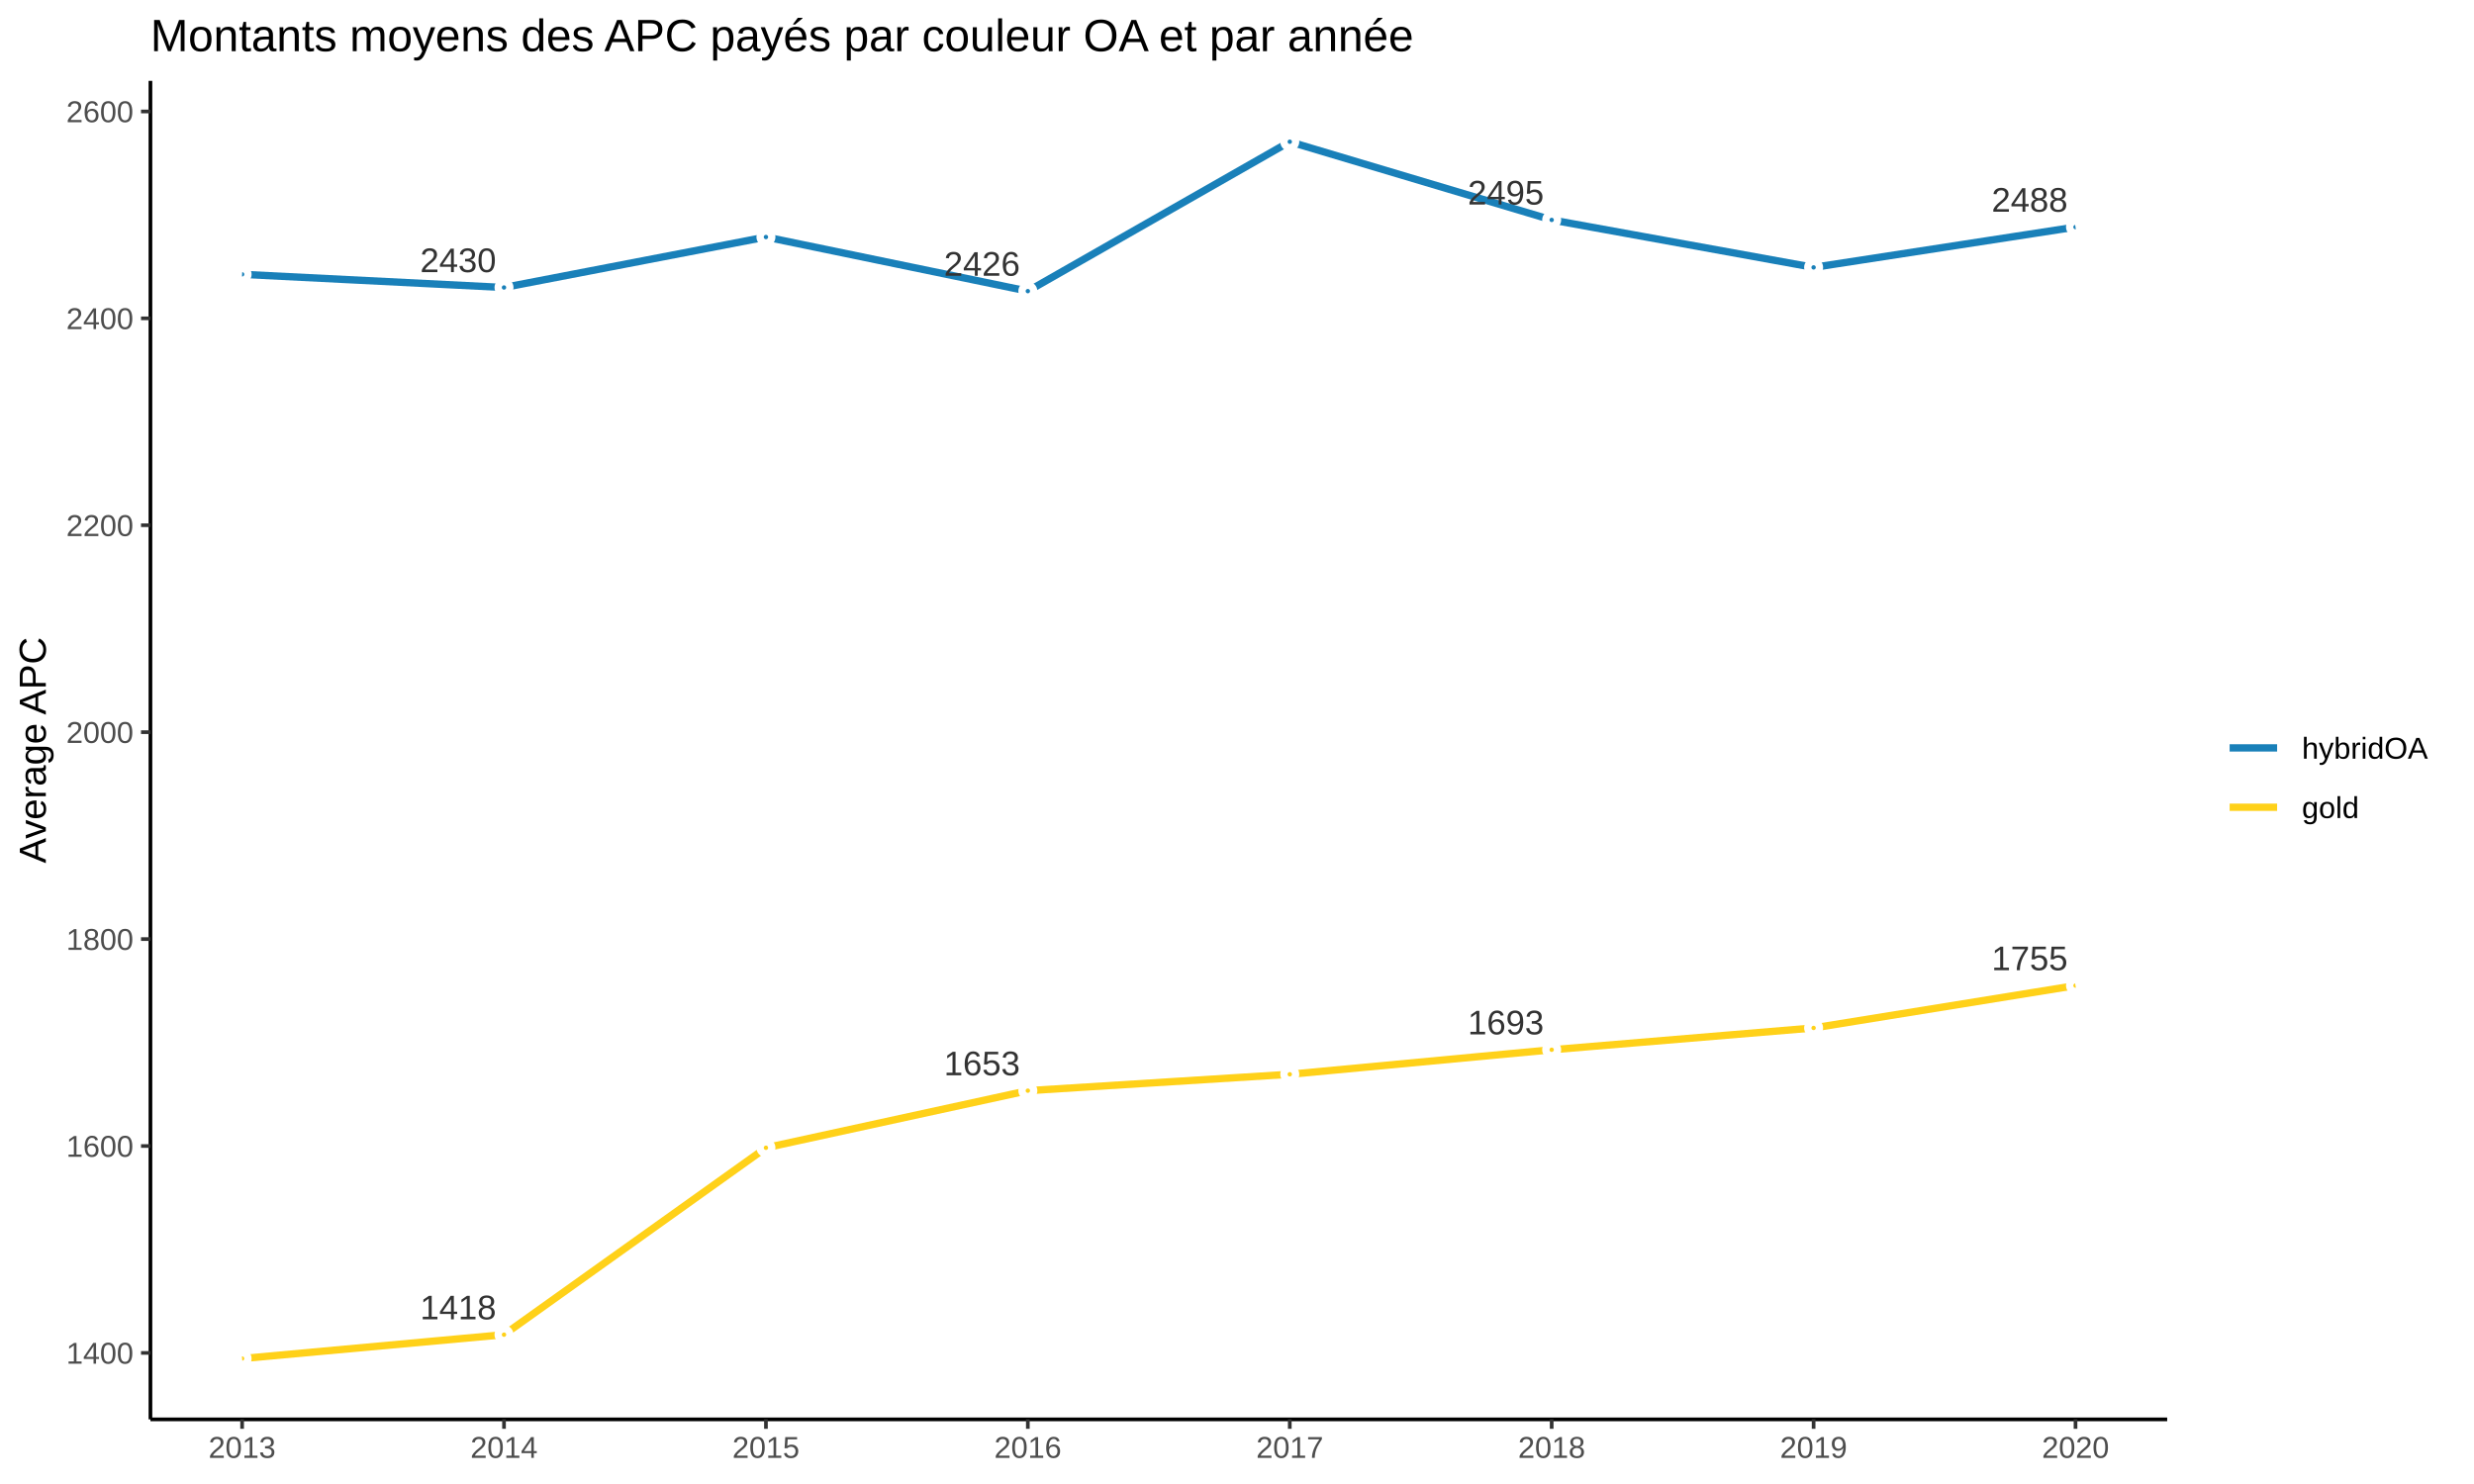
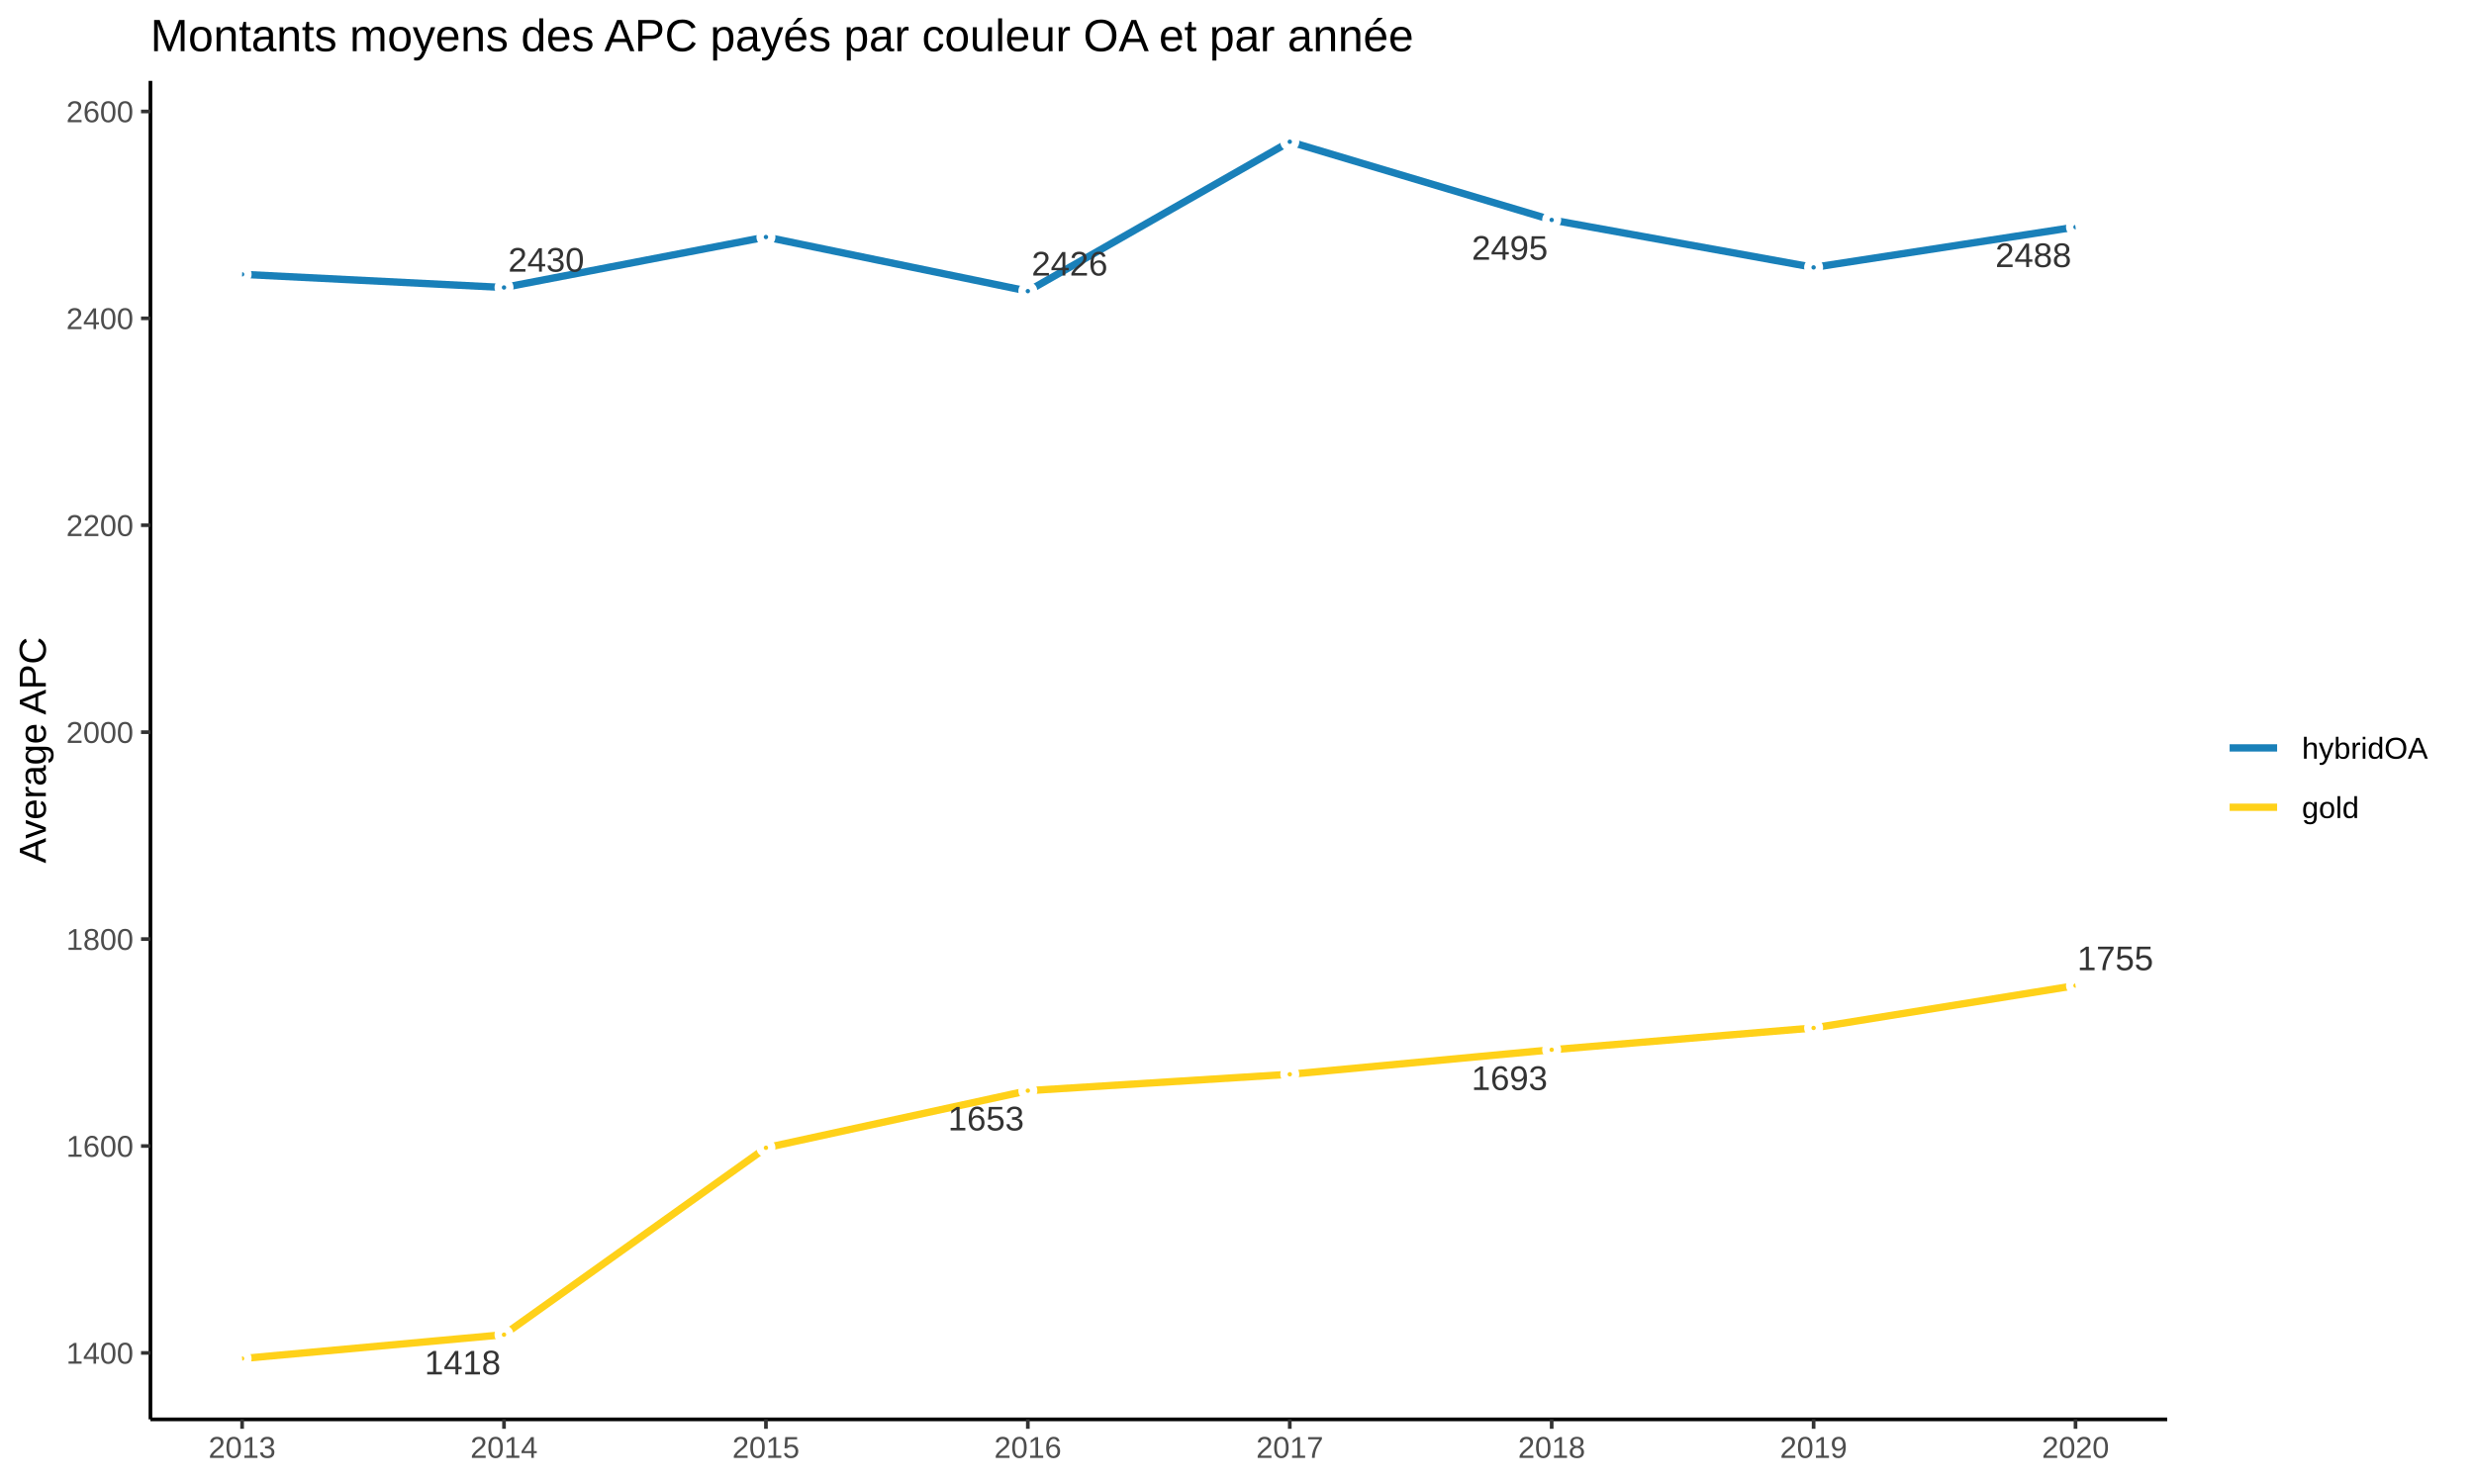
<svg xmlns="http://www.w3.org/2000/svg" class="svglite" width="720.00pt" height="432.00pt" viewBox="0 0 720.00 432.00">
  <defs>
    <style type="text/css">
    .svglite line, .svglite polyline, .svglite polygon, .svglite path, .svglite rect, .svglite circle {
      fill: none;
      stroke: #000000;
      stroke-linecap: round;
      stroke-linejoin: round;
      stroke-miterlimit: 10.00;
    }
    .svglite text {
      white-space: pre;
    }
  </style>
  </defs>
  <rect width="100%" height="100%" style="stroke: none; fill: #FFFFFF;" />
  <defs>
    <clipPath id="cpMC4wMHw3MjAuMDB8MC4wMHw0MzIuMDA=">
      <rect x="0.00" y="0.00" width="720.00" height="432.00" />
    </clipPath>
  </defs>
  <g clip-path="url(#cpMC4wMHw3MjAuMDB8MC4wMHw0MzIuMDA=)">
    <rect x="0" y="0" width="720.00" height="432.00" style="stroke-width: 1.07; stroke: #FFFFFF; fill: #FFFFFF;" />
  </g>
  <defs>
    <clipPath id="cpNDMuNzh8NjMwLjcxfDIzLjU0fDQxMy4xOQ==">
      <rect x="43.78" y="23.54" width="586.93" height="389.64" />
    </clipPath>
  </defs>
  <g clip-path="url(#cpNDMuNzh8NjMwLjcxfDIzLjU0fDQxMy4xOQ==)">
    <rect x="43.78" y="23.54" width="586.93" height="389.64" style="stroke-width: 1.07; stroke: none; fill: #FFFFFF;" />
    <polyline points="70.46,395.48 146.68,388.53 222.91,334.12 299.13,317.50 375.36,312.73 451.58,305.59 527.81,299.24 604.03,286.91 " style="stroke-width: 2.13; stroke: #FFCC00; stroke-opacity: 0.90; stroke-linecap: butt;" />
    <polyline points="70.46,79.86 146.68,83.69 222.91,69.00 299.13,84.75 375.36,41.26 451.58,64.02 527.81,77.84 604.03,66.10 " style="stroke-width: 2.13; stroke: #0072B2; stroke-opacity: 0.90; stroke-linecap: butt;" />
    <circle cx="70.46" cy="395.48" r="1.70" style="stroke-width: 2.13; stroke: #FFFFFF;" />
    <circle cx="70.46" cy="79.86" r="1.70" style="stroke-width: 2.13; stroke: #FFFFFF;" />
    <circle cx="146.68" cy="388.53" r="1.70" style="stroke-width: 2.13; stroke: #FFFFFF;" />
    <circle cx="146.68" cy="83.69" r="1.70" style="stroke-width: 2.13; stroke: #FFFFFF;" />
    <circle cx="222.91" cy="334.12" r="1.70" style="stroke-width: 2.13; stroke: #FFFFFF;" />
    <circle cx="222.91" cy="69.00" r="1.70" style="stroke-width: 2.13; stroke: #FFFFFF;" />
    <circle cx="299.13" cy="317.50" r="1.70" style="stroke-width: 2.13; stroke: #FFFFFF;" />
    <circle cx="299.13" cy="84.75" r="1.70" style="stroke-width: 2.13; stroke: #FFFFFF;" />
    <circle cx="375.36" cy="312.73" r="1.70" style="stroke-width: 2.13; stroke: #FFFFFF;" />
    <circle cx="375.36" cy="41.26" r="1.70" style="stroke-width: 2.13; stroke: #FFFFFF;" />
    <circle cx="451.58" cy="305.59" r="1.70" style="stroke-width: 2.13; stroke: #FFFFFF;" />
    <circle cx="451.58" cy="64.02" r="1.70" style="stroke-width: 2.13; stroke: #FFFFFF;" />
    <circle cx="527.81" cy="299.24" r="1.70" style="stroke-width: 2.13; stroke: #FFFFFF;" />
    <circle cx="527.81" cy="77.84" r="1.70" style="stroke-width: 2.13; stroke: #FFFFFF;" />
    <circle cx="604.03" cy="286.91" r="1.70" style="stroke-width: 2.13; stroke: #FFFFFF;" />
    <circle cx="604.03" cy="66.10" r="1.70" style="stroke-width: 2.13; stroke: #FFFFFF;" />
-     <text x="122.26" y="384.06" style="font-size: 9.96px;fill: #333333; font-family: &quot;Arial&quot;;" textLength="22.78px" lengthAdjust="spacingAndGlyphs">1418</text>
-     <text x="122.26" y="79.22" style="font-size: 9.96px;fill: #333333; font-family: &quot;Arial&quot;;" textLength="22.78px" lengthAdjust="spacingAndGlyphs">2430</text>
-     <text x="274.71" y="313.02" style="font-size: 9.96px;fill: #333333; font-family: &quot;Arial&quot;;" textLength="22.78px" lengthAdjust="spacingAndGlyphs">1653</text>
-     <text x="274.71" y="80.27" style="font-size: 9.96px;fill: #333333; font-family: &quot;Arial&quot;;" textLength="22.78px" lengthAdjust="spacingAndGlyphs">2426</text>
-     <text x="427.16" y="301.11" style="font-size: 9.96px;fill: #333333; font-family: &quot;Arial&quot;;" textLength="22.78px" lengthAdjust="spacingAndGlyphs">1693</text>
-     <text x="427.16" y="59.54" style="font-size: 9.96px;fill: #333333; font-family: &quot;Arial&quot;;" textLength="22.78px" lengthAdjust="spacingAndGlyphs">2495</text>
-     <text x="579.61" y="282.43" style="font-size: 9.96px;fill: #333333; font-family: &quot;Arial&quot;;" textLength="22.78px" lengthAdjust="spacingAndGlyphs">1755</text>
-     <text x="579.61" y="61.63" style="font-size: 9.96px;fill: #333333; font-family: &quot;Arial&quot;;" textLength="22.78px" lengthAdjust="spacingAndGlyphs">2488</text>
+     <text x="134.64" y="400.11" text-anchor="middle" style="font-size: 9.96px;fill: #333333; font-family: &quot;Arial&quot;;" textLength="22.78px" lengthAdjust="spacingAndGlyphs">1418</text>
+     <text x="158.96" y="79.09" text-anchor="middle" style="font-size: 9.96px;fill: #333333; font-family: &quot;Arial&quot;;" textLength="22.78px" lengthAdjust="spacingAndGlyphs">2430</text>
+     <text x="286.97" y="329.07" text-anchor="middle" style="font-size: 9.96px;fill: #333333; font-family: &quot;Arial&quot;;" textLength="22.78px" lengthAdjust="spacingAndGlyphs">1653</text>
+     <text x="311.30" y="80.21" text-anchor="middle" style="font-size: 9.96px;fill: #333333; font-family: &quot;Arial&quot;;" textLength="22.78px" lengthAdjust="spacingAndGlyphs">2426</text>
+     <text x="439.31" y="317.31" text-anchor="middle" style="font-size: 9.96px;fill: #333333; font-family: &quot;Arial&quot;;" textLength="22.78px" lengthAdjust="spacingAndGlyphs">1693</text>
+     <text x="439.39" y="75.62" text-anchor="middle" style="font-size: 9.96px;fill: #333333; font-family: &quot;Arial&quot;;" textLength="22.78px" lengthAdjust="spacingAndGlyphs">2495</text>
+     <text x="615.61" y="282.43" text-anchor="middle" style="font-size: 9.96px;fill: #333333; font-family: &quot;Arial&quot;;" textLength="22.78px" lengthAdjust="spacingAndGlyphs">1755</text>
+     <text x="591.76" y="77.75" text-anchor="middle" style="font-size: 9.96px;fill: #333333; font-family: &quot;Arial&quot;;" textLength="22.78px" lengthAdjust="spacingAndGlyphs">2488</text>
  </g>
  <g clip-path="url(#cpMC4wMHw3MjAuMDB8MC4wMHw0MzIuMDA=)">
    <polyline points="43.78,413.19 43.78,23.54 " style="stroke-width: 1.07; stroke-linecap: butt;" />
    <text x="38.85" y="396.98" text-anchor="end" style="font-size: 8.80px;fill: #4D4D4D; font-family: &quot;Arial&quot;;" textLength="20.13px" lengthAdjust="spacingAndGlyphs">1400</text>
    <text x="38.85" y="336.75" text-anchor="end" style="font-size: 8.80px;fill: #4D4D4D; font-family: &quot;Arial&quot;;" textLength="20.13px" lengthAdjust="spacingAndGlyphs">1600</text>
    <text x="38.85" y="276.52" text-anchor="end" style="font-size: 8.80px;fill: #4D4D4D; font-family: &quot;Arial&quot;;" textLength="20.13px" lengthAdjust="spacingAndGlyphs">1800</text>
    <text x="38.85" y="216.28" text-anchor="end" style="font-size: 8.80px;fill: #4D4D4D; font-family: &quot;Arial&quot;;" textLength="20.13px" lengthAdjust="spacingAndGlyphs">2000</text>
    <text x="38.85" y="156.05" text-anchor="end" style="font-size: 8.80px;fill: #4D4D4D; font-family: &quot;Arial&quot;;" textLength="20.13px" lengthAdjust="spacingAndGlyphs">2200</text>
    <text x="38.85" y="95.81" text-anchor="end" style="font-size: 8.80px;fill: #4D4D4D; font-family: &quot;Arial&quot;;" textLength="20.13px" lengthAdjust="spacingAndGlyphs">2400</text>
    <text x="38.85" y="35.58" text-anchor="end" style="font-size: 8.80px;fill: #4D4D4D; font-family: &quot;Arial&quot;;" textLength="20.13px" lengthAdjust="spacingAndGlyphs">2600</text>
    <polyline points="41.04,393.84 43.78,393.84 " style="stroke-width: 1.07; stroke: #333333; stroke-linecap: butt;" />
    <polyline points="41.04,333.61 43.78,333.61 " style="stroke-width: 1.07; stroke: #333333; stroke-linecap: butt;" />
    <polyline points="41.04,273.37 43.78,273.37 " style="stroke-width: 1.07; stroke: #333333; stroke-linecap: butt;" />
    <polyline points="41.04,213.14 43.78,213.14 " style="stroke-width: 1.07; stroke: #333333; stroke-linecap: butt;" />
    <polyline points="41.04,152.90 43.78,152.90 " style="stroke-width: 1.07; stroke: #333333; stroke-linecap: butt;" />
    <polyline points="41.04,92.67 43.78,92.67 " style="stroke-width: 1.07; stroke: #333333; stroke-linecap: butt;" />
    <polyline points="41.04,32.44 43.78,32.44 " style="stroke-width: 1.07; stroke: #333333; stroke-linecap: butt;" />
    <polyline points="43.78,413.19 630.71,413.19 " style="stroke-width: 1.07; stroke-linecap: butt;" />
    <polyline points="70.46,415.93 70.46,413.19 " style="stroke-width: 1.07; stroke: #333333; stroke-linecap: butt;" />
    <polyline points="146.68,415.93 146.68,413.19 " style="stroke-width: 1.07; stroke: #333333; stroke-linecap: butt;" />
    <polyline points="222.91,415.93 222.91,413.19 " style="stroke-width: 1.07; stroke: #333333; stroke-linecap: butt;" />
    <polyline points="299.13,415.93 299.13,413.19 " style="stroke-width: 1.07; stroke: #333333; stroke-linecap: butt;" />
    <polyline points="375.36,415.93 375.36,413.19 " style="stroke-width: 1.07; stroke: #333333; stroke-linecap: butt;" />
    <polyline points="451.58,415.93 451.58,413.19 " style="stroke-width: 1.07; stroke: #333333; stroke-linecap: butt;" />
    <polyline points="527.81,415.93 527.81,413.19 " style="stroke-width: 1.07; stroke: #333333; stroke-linecap: butt;" />
    <polyline points="604.03,415.93 604.03,413.19 " style="stroke-width: 1.07; stroke: #333333; stroke-linecap: butt;" />
    <text x="70.46" y="424.40" text-anchor="middle" style="font-size: 8.80px;fill: #4D4D4D; font-family: &quot;Arial&quot;;" textLength="20.13px" lengthAdjust="spacingAndGlyphs">2013</text>
    <text x="146.68" y="424.40" text-anchor="middle" style="font-size: 8.80px;fill: #4D4D4D; font-family: &quot;Arial&quot;;" textLength="20.13px" lengthAdjust="spacingAndGlyphs">2014</text>
    <text x="222.91" y="424.40" text-anchor="middle" style="font-size: 8.80px;fill: #4D4D4D; font-family: &quot;Arial&quot;;" textLength="20.13px" lengthAdjust="spacingAndGlyphs">2015</text>
    <text x="299.13" y="424.40" text-anchor="middle" style="font-size: 8.80px;fill: #4D4D4D; font-family: &quot;Arial&quot;;" textLength="20.13px" lengthAdjust="spacingAndGlyphs">2016</text>
    <text x="375.36" y="424.40" text-anchor="middle" style="font-size: 8.80px;fill: #4D4D4D; font-family: &quot;Arial&quot;;" textLength="20.13px" lengthAdjust="spacingAndGlyphs">2017</text>
    <text x="451.58" y="424.40" text-anchor="middle" style="font-size: 8.80px;fill: #4D4D4D; font-family: &quot;Arial&quot;;" textLength="20.13px" lengthAdjust="spacingAndGlyphs">2018</text>
    <text x="527.81" y="424.40" text-anchor="middle" style="font-size: 8.80px;fill: #4D4D4D; font-family: &quot;Arial&quot;;" textLength="20.13px" lengthAdjust="spacingAndGlyphs">2019</text>
    <text x="604.03" y="424.40" text-anchor="middle" style="font-size: 8.80px;fill: #4D4D4D; font-family: &quot;Arial&quot;;" textLength="20.13px" lengthAdjust="spacingAndGlyphs">2020</text>
    <text transform="translate(13.33,218.37) rotate(-90)" text-anchor="middle" style="font-size: 11.00px; font-family: &quot;Arial&quot;;" textLength="66.00px" lengthAdjust="spacingAndGlyphs">Average APC</text>
    <rect x="641.67" y="187.62" width="72.85" height="61.50" style="stroke-width: 1.07; stroke: none; fill: #FFFFFF;" />
    <line x1="648.88" y1="217.71" x2="662.70" y2="217.71" style="stroke-width: 2.13; stroke: #0072B2; stroke-opacity: 0.90; stroke-linecap: butt;" />
    <line x1="648.88" y1="234.99" x2="662.70" y2="234.99" style="stroke-width: 2.13; stroke: #FFCC00; stroke-opacity: 0.90; stroke-linecap: butt;" />
    <text x="669.91" y="220.86" style="font-size: 8.80px; font-family: &quot;Arial&quot;;" textLength="39.13px" lengthAdjust="spacingAndGlyphs">hybridOA</text>
    <text x="669.91" y="238.14" style="font-size: 8.80px; font-family: &quot;Arial&quot;;" textLength="18.40px" lengthAdjust="spacingAndGlyphs">gold</text>
    <text x="43.78" y="14.90" style="font-size: 13.20px; font-family: &quot;Arial&quot;;" textLength="383.56px" lengthAdjust="spacingAndGlyphs">Montants moyens des APC payés par couleur OA et par année</text>
  </g>
</svg>
